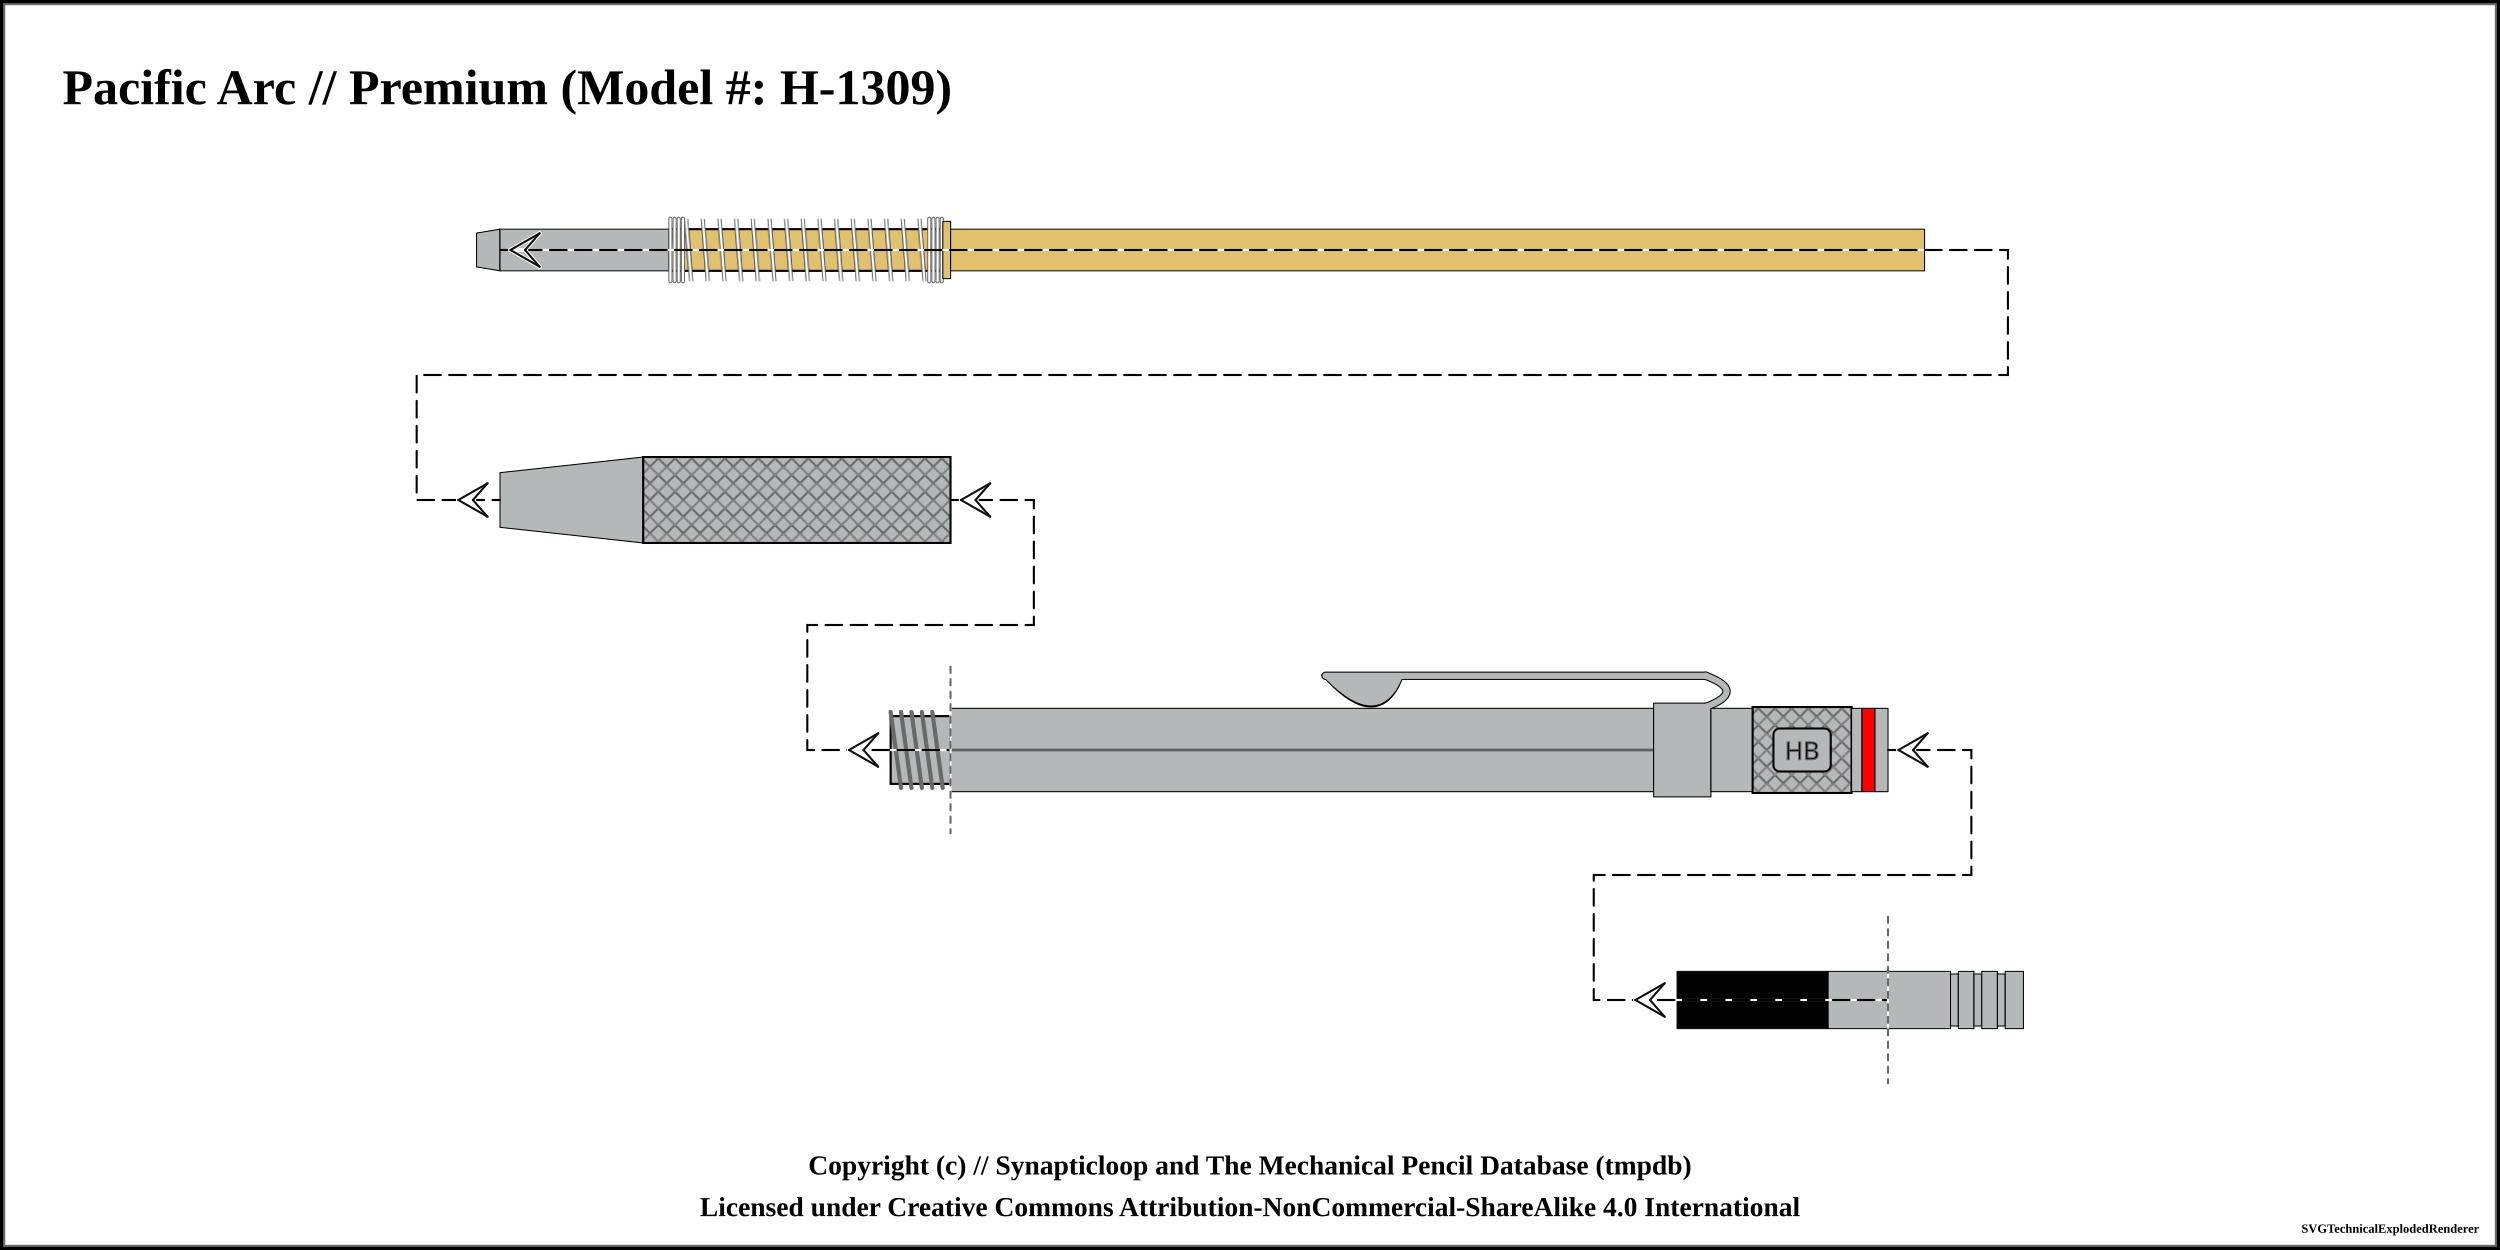
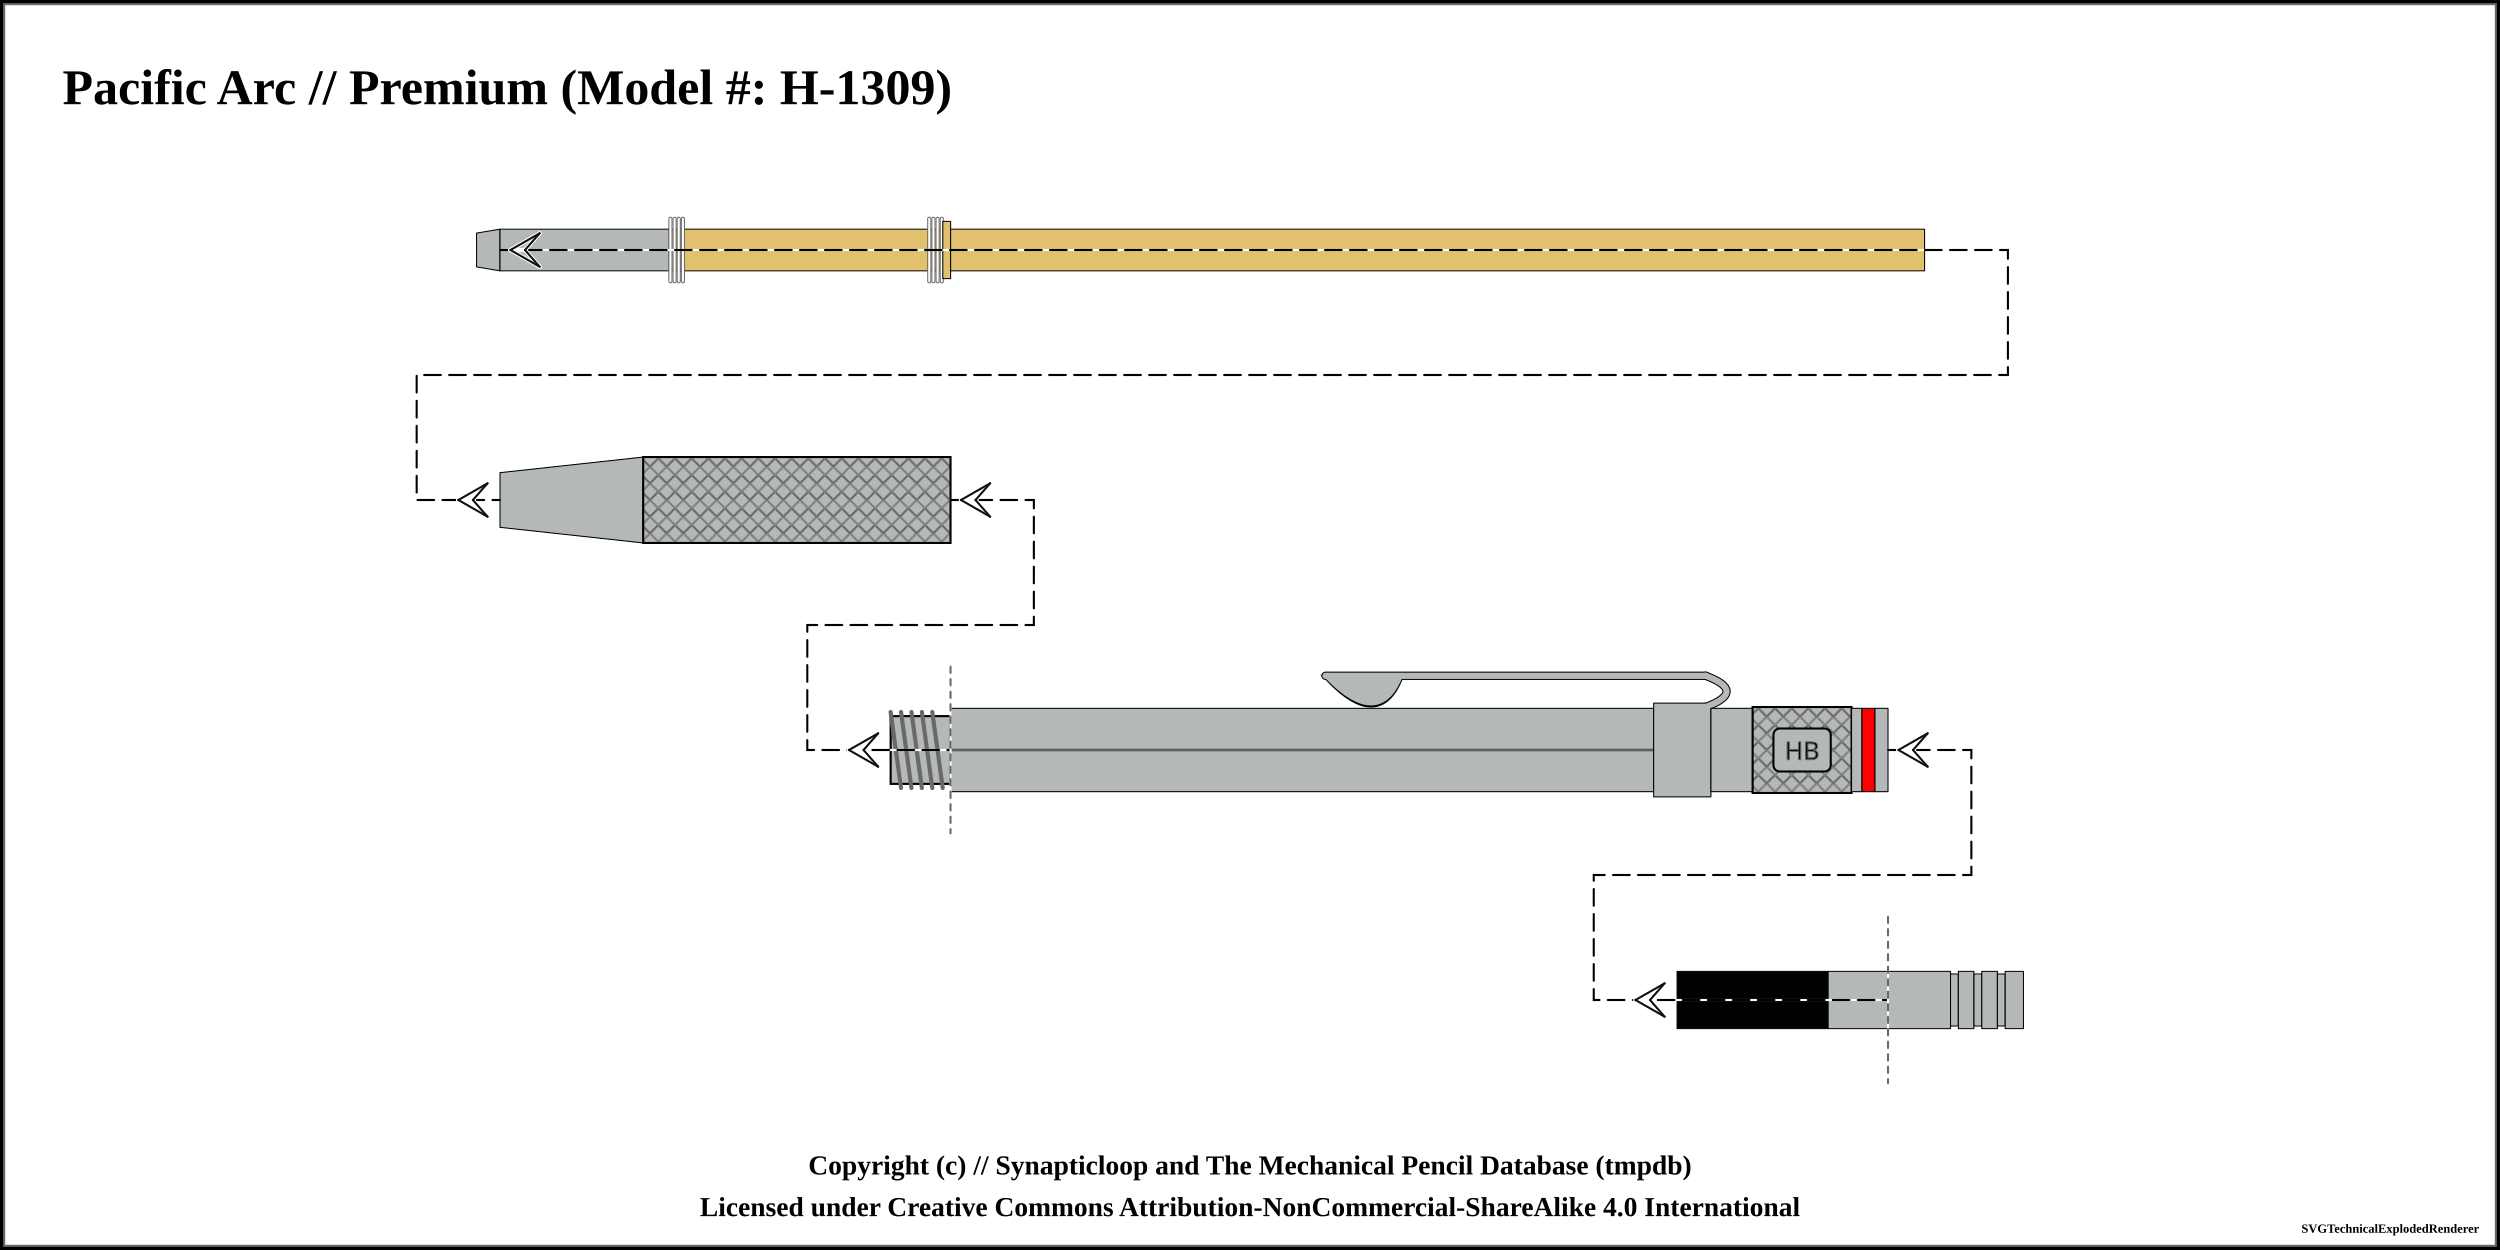
<svg xmlns="http://www.w3.org/2000/svg" width="1200" height="600">
  <pattern id="knurled-large" patternUnits="userSpaceOnUse" width="12" height="12">
    <path stroke="dimgray" stroke-linecap="round" stroke-width="1" d="M 6,6 L 12,12" />
    <path stroke="dimgray" stroke-linecap="round" stroke-width="1" d="M 6,6 L 0,12" />
    <path stroke="gray" stroke-linecap="round" stroke-width="1" d="M 6,6 L 12,0" />
    <path stroke="gray" stroke-linecap="round" stroke-width="1" d="M 6,6 L 0,0" />
  </pattern>
  <pattern id="knurled-small" patternUnits="userSpaceOnUse" width="4" height="4">
    <path stroke="dimgray" stroke-linecap="round" stroke-width="1" d="M 2,2 L 4,4" />
    <path stroke="dimgray" stroke-linecap="round" stroke-width="1" d="M 2,2 L 0,4" />
    <path stroke="gray" stroke-linecap="round" stroke-width="1" d="M 2,2 L 4,0" />
    <path stroke="gray" stroke-linecap="round" stroke-width="1" d="M 2,2 L 0,0" />
  </pattern>
  <pattern id="knurled" patternUnits="userSpaceOnUse" width="8" height="8">
    <path stroke="dimgray" stroke-linecap="round" stroke-width="1" d="M 4,4 L 8,8" />
    <path stroke="dimgray" stroke-linecap="round" stroke-width="1" d="M 4,4 L 0,8" />
    <path stroke="gray" stroke-linecap="round" stroke-width="1" d="M 4,4 L 8,0" />
    <path stroke="gray" stroke-linecap="round" stroke-width="1" d="M 4,4 L 0,0" />
  </pattern>
  <pattern id="lined" patternUnits="userSpaceOnUse" width="3" height="3">
    <path stroke="dimgray" stroke-linecap="round" stroke-width="1" d="M 0,0 L 3,0" />
  </pattern>
  <pattern id="ridged" patternUnits="userSpaceOnUse" width="3" height="3">
    <path stroke="dimgray" stroke-linecap="round" stroke-width="1" d="M 0,0 L 0,3" />
  </pattern>
-   <pattern id="spring" patternUnits="userSpaceOnUse" width="8" height="100">
-     <path stroke="dimgray" stroke-linecap="round" stroke-width="2" d="M 1,1 L 9,99" />
-     <path stroke="white" stroke-linecap="round" stroke-width="1" d="M 1,1 L 9,99" />
-   </pattern>
  <pattern id="knurled" patternUnits="userSpaceOnUse" width="8" height="8">
    <path stroke="dimgray" stroke-linecap="round" stroke-width="1" d="M 4,4 L 8,8" />
    <path stroke="dimgray" stroke-linecap="round" stroke-width="1" d="M 4,4 L 0,8" />
    <path stroke="gray" stroke-linecap="round" stroke-width="1" d="M 4,4 L 8,0" />
    <path stroke="gray" stroke-linecap="round" stroke-width="1" d="M 4,4 L 0,0" />
  </pattern>
  <rect x="0" y="0" width="1200" height="600" fill="white" stroke="black" stroke-width="4" />
  <rect x="2" y="2" width="1196" height="596" fill="white" stroke="dimgray" stroke-width="1" />
  <g transform="rotate(0 0 0)">
    <text x="30" y="50" font-size="2.0em" font-weight="bold"> Pacific Arc // Premium (Model #: H-1309)</text>
    <path d="M228.75 111.875 L240 110 L240 130 L228.75 128.125 Z" stroke-width="0.5" stroke="black" stroke-linejoin="round" fill="#b4b8b9" fill-opacity="1" />
    <path d="M240 110 L321.3 110 L321.3 130 L240 130 Z" stroke-width="0.5" stroke="black" stroke-linejoin="round" fill="#b4b8b9" fill-opacity="1" />
    <path d="M321.3 110 L452.55 110 L452.55 130 L321.3 130 Z" stroke-width="0.5" stroke="black" stroke-linejoin="round" fill="#e1c16e" fill-opacity="1" />
-     <path d="M321.3 110 L452.55 110 L452.55 130 L321.3 130 Z" stroke-width="1.0" stroke="black" fill="url(#spring)" />
    <rect x="326.3" y="105" width="121.25" height="30" stroke-width="0.0" stroke="black" fill="url(#spring)" />
    <line x1="321.8" y1="105" x2="321.8" y2="135" stroke="dimgray" stroke-linecap="round" stroke-width="2" />
    <line x1="321.8" y1="105" x2="321.8" y2="135" stroke="white" stroke-linecap="round" stroke-width="1" />
    <line x1="452.05" y1="105" x2="452.05" y2="135" stroke="dimgray" stroke-linecap="round" stroke-width="2" />
    <line x1="452.05" y1="105" x2="452.05" y2="135" stroke="white" stroke-linecap="round" stroke-width="1" />
    <line x1="323.8" y1="105" x2="323.8" y2="135" stroke="dimgray" stroke-linecap="round" stroke-width="2" />
    <line x1="323.8" y1="105" x2="323.8" y2="135" stroke="white" stroke-linecap="round" stroke-width="1" />
    <line x1="450.05" y1="105" x2="450.05" y2="135" stroke="dimgray" stroke-linecap="round" stroke-width="2" />
    <line x1="450.05" y1="105" x2="450.05" y2="135" stroke="white" stroke-linecap="round" stroke-width="1" />
    <line x1="325.8" y1="105" x2="325.8" y2="135" stroke="dimgray" stroke-linecap="round" stroke-width="2" />
    <line x1="325.8" y1="105" x2="325.8" y2="135" stroke="white" stroke-linecap="round" stroke-width="1" />
    <line x1="448.05" y1="105" x2="448.05" y2="135" stroke="dimgray" stroke-linecap="round" stroke-width="2" />
    <line x1="448.05" y1="105" x2="448.05" y2="135" stroke="white" stroke-linecap="round" stroke-width="1" />
    <line x1="327.8" y1="105" x2="327.8" y2="135" stroke="dimgray" stroke-linecap="round" stroke-width="2" />
    <line x1="327.8" y1="105" x2="327.8" y2="135" stroke="white" stroke-linecap="round" stroke-width="1" />
    <line x1="446.05" y1="105" x2="446.05" y2="135" stroke="dimgray" stroke-linecap="round" stroke-width="2" />
    <line x1="446.05" y1="105" x2="446.05" y2="135" stroke="white" stroke-linecap="round" stroke-width="1" />
    <path d="M452.55 106.25 L456.3 106.25 L456.3 133.75 L452.55 133.75 Z" stroke-width="0.5" stroke="black" stroke-linejoin="round" fill="#e1c16e" fill-opacity="1" />
    <path d="M456.3 110 L923.8 110 L923.8 130 L456.3 130 Z" stroke-width="0.5" stroke="black" stroke-linejoin="round" fill="#e1c16e" fill-opacity="1" />
    <path d="M240 226.875 L308.75 219.375 L308.75 260.625 L240 253.125 Z" stroke-width="0.5" stroke="black" stroke-linejoin="round" fill="#b4b8b9" fill-opacity="1" />
    <path d="M308.75 219.375 L456.25 219.375 L456.25 260.625 L308.75 260.625 Z" stroke-width="0.5" stroke="black" stroke-linejoin="round" fill="#b4b8b9" fill-opacity="1" />
    <path d="M308.75 219.375 L456.25 219.375 L456.25 260.625 L308.75 260.625 Z" stroke-width="1.0" stroke="black" fill="url(#knurled)" />
    <path d="M427.5 343.75 L456.25 343.75 L456.25 376.25 L427.5 376.25 Z" stroke-width="0.5" stroke="black" stroke-linejoin="round" fill="#b4b8b9" fill-opacity="1" />
    <path d="M427.5 343.75 L456.25 343.75 L456.25 376.25 L427.5 376.25 Z" stroke-width="1.0" stroke="black" fill="url(#threaded)" />
    <line x1="427.5" y1="341.75" x2="432.5" y2="378.25" stroke="dimgray" stroke-linecap="round" stroke-width="2" />
    <line x1="427.5" y1="341.75" x2="432.5" y2="378.25" stroke="[object Object]" stroke-linecap="round" stroke-width="1" />
    <line x1="432.5" y1="341.75" x2="437.5" y2="378.25" stroke="dimgray" stroke-linecap="round" stroke-width="2" />
    <line x1="432.5" y1="341.75" x2="437.5" y2="378.25" stroke="[object Object]" stroke-linecap="round" stroke-width="1" />
    <line x1="437.5" y1="341.75" x2="442.5" y2="378.25" stroke="dimgray" stroke-linecap="round" stroke-width="2" />
    <line x1="437.5" y1="341.75" x2="442.5" y2="378.25" stroke="[object Object]" stroke-linecap="round" stroke-width="1" />
    <line x1="442.5" y1="341.75" x2="447.5" y2="378.25" stroke="dimgray" stroke-linecap="round" stroke-width="2" />
    <line x1="442.5" y1="341.75" x2="447.5" y2="378.25" stroke="[object Object]" stroke-linecap="round" stroke-width="1" />
    <line x1="447.5" y1="341.75" x2="452.5" y2="378.25" stroke="dimgray" stroke-linecap="round" stroke-width="2" />
    <line x1="447.5" y1="341.75" x2="452.5" y2="378.25" stroke="[object Object]" stroke-linecap="round" stroke-width="1" />
    <path d="M456.25 340 L793.75 340 L793.75 380 L456.25 380 Z" stroke-width="0.5" stroke="black" stroke-linejoin="round" fill="#b4b8b9" fill-opacity="1" />
    <line x1="456.25" y1="360" x2="793.75" y2="360" stroke-width="1.5" stroke="gray" fill="gray" stroke-opacity="1.0" />
    <line x1="456.25" y1="360" x2="793.75" y2="360" stroke-width="0.5" stroke="black" fill="none" stroke-opacity="0.5" />
    <path d="M638.5 325.875 Q661.25 349.375 671.25 325.875 Z" stroke-width="4" stroke="black" fill="dimgray" stroke-linecap="round" />
    <line x1="636.25" y1="324.375" x2="818.75" y2="324.375" stroke-width="4" stroke="black" fill="dimgray" stroke-linecap="round" />
    <path d="M818.75 324.375 Q838.75 331.875 818.75 339.375" stroke-width="4" stroke="black" fill="none" stroke-linecap="round" />
    <path d="M793.75 337.5 L821.25 337.5 L821.25 382.5 L793.75 382.5 Z" stroke-width="0.5" stroke="black" stroke-linejoin="round" fill="#b4b8b9" fill-opacity="1" />
    <path d="M638.5 325.875 Q661.25 348.375 671.25 325.875 Z" stroke-width="3" stroke="#b4b8b9" fill="#b4b8b9" stroke-linecap="round" />
    <line x1="636.25" y1="324.375" x2="818.75" y2="324.375" stroke-width="3" stroke="#b4b8b9" fill="#b4b8b9" stroke-linecap="round" />
    <path d="M818.75 324.375 Q838.75 331.875 818.75 339.375" stroke-width="3" stroke="#b4b8b9" fill="none" stroke-linecap="round" />
    <path d="M821.25 340 L841.25 340 L841.25 380 L821.25 380 Z" stroke-width="0.5" stroke="black" stroke-linejoin="round" fill="#b4b8b9" fill-opacity="1" />
    <path d="M841.25 339.375 L888.75 339.375 L888.75 380.625 L841.25 380.625 Z" stroke-width="0.5" stroke="black" stroke-linejoin="round" fill="#b4b8b9" fill-opacity="1" />
    <path d="M841.25 339.375 L888.75 339.375 L888.75 380.625 L841.25 380.625 Z" stroke-width="1.0" stroke="black" fill="url(#knurled)" />
    <rect x="851.25" y="349.688" width="27.5" height="20.625" rx="3" ry="3" stroke-width="1" stroke="black" fill="#b4b8b9" />
    <text x="865" y="360" text-anchor="middle" dominant-baseline="central">
      <tspan stroke="dimgray" stroke-width="0.5" font-family="sans-serif" fill="black" textLength="{this.width * 5 - 24}"> HB</tspan>
    </text>
    <path d="M888.75 340 L893.75 340 L893.75 380 L888.75 380 Z" stroke-width="0.5" stroke="black" stroke-linejoin="round" fill="#b4b8b9" fill-opacity="1" />
    <path d="M893.75 340 L900 340 L900 380 L893.75 380 Z" stroke-width="0.5" stroke="black" stroke-linejoin="round" fill="red" fill-opacity="1" />
    <path d="M900 340 L906.25 340 L906.25 380 L900 380 Z" stroke-width="0.5" stroke="black" stroke-linejoin="round" fill="#b4b8b9" fill-opacity="1" />
    <path d="M805 466.25 L877.5 466.25 L877.5 493.75 L805 493.75 Z" stroke-width="0.5" stroke="black" stroke-linejoin="round" fill="#000000" fill-opacity="1" />
    <path d="M877.5 466.25 L906.25 466.25 L906.25 493.75 L877.5 493.75 Z" stroke-width="0.5" stroke="black" stroke-linejoin="round" fill="#b4b8b9" fill-opacity="1" />
    <path d="M906.25 466.25 L936.25 466.25 L936.25 493.75 L906.25 493.75 Z" stroke-width="0.5" stroke="black" stroke-linejoin="round" fill="#b4b8b9" fill-opacity="1" />
    <path d="M936.25 467.5 L940 467.5 L940 492.5 L936.25 492.5 Z" stroke-width="0.5" stroke="black" stroke-linejoin="round" fill="#b4b8b9" fill-opacity="1" />
    <path d="M940 466.25 L947.5 466.25 L947.5 493.75 L940 493.75 Z" stroke-width="0.5" stroke="black" stroke-linejoin="round" fill="#b4b8b9" fill-opacity="1" />
    <path d="M947.5 467.5 L951.25 467.5 L951.25 492.5 L947.5 492.5 Z" stroke-width="0.5" stroke="black" stroke-linejoin="round" fill="#b4b8b9" fill-opacity="1" />
    <path d="M951.25 466.25 L958.75 466.25 L958.75 493.75 L951.25 493.75 Z" stroke-width="0.5" stroke="black" stroke-linejoin="round" fill="#b4b8b9" fill-opacity="1" />
    <path d="M958.75 467.5 L962.5 467.5 L962.5 492.5 L958.75 492.5 Z" stroke-width="0.5" stroke="black" stroke-linejoin="round" fill="#b4b8b9" fill-opacity="1" />
    <path d="M962.5 466.25 L971.25 466.25 L971.25 493.75 L962.5 493.75 Z" stroke-width="0.5" stroke="black" stroke-linejoin="round" fill="#b4b8b9" fill-opacity="1" />
    <path d="M 240 120 L 963.8 120 L 963.8 180 L 200 180 L 200 240 L 240 240 " fill="none" stroke="white" stroke-width="1" stroke-linecap="round" />
    <path d="M 240 120 L 963.8 120 L 963.8 180 L 200 180 L 200 240 L 240 240 " fill="none" stroke="black" stroke-width="1" stroke-dasharray="8,4" stroke-linecap="round" />
    <line x1="245" y1="120" x2="252" y2="120" stroke-linecap="round" stroke="#ffffff" stroke-width="2.0" />
    <line x1="245" y1="120" x2="259" y2="112" stroke-linecap="round" stroke="#ffffff" stroke-width="2.0" />
    <line x1="259" y1="112" x2="252" y2="120" stroke-linecap="round" stroke="#ffffff" stroke-width="2.0" />
    <line x1="245" y1="120" x2="259" y2="128" stroke-linecap="round" stroke="#ffffff" stroke-width="2.0" />
    <line x1="259" y1="128" x2="252" y2="120" stroke-linecap="round" stroke="#ffffff" stroke-width="2.0" />
    <line x1="245" y1="120" x2="259" y2="112" stroke-linecap="round" stroke="#0f0f0f" stroke-width="1.0" />
    <line x1="259" y1="112" x2="252" y2="120" stroke-linecap="round" stroke="#0f0f0f" stroke-width="1.0" />
    <line x1="245" y1="120" x2="259" y2="128" stroke-linecap="round" stroke="#0f0f0f" stroke-width="1.0" />
    <line x1="259" y1="128" x2="252" y2="120" stroke-linecap="round" stroke="#0f0f0f" stroke-width="1.0" />
    <line x1="220" y1="240" x2="227" y2="240" stroke-linecap="round" stroke="#ffffff" stroke-width="2.0" />
    <line x1="220" y1="240" x2="234" y2="232" stroke-linecap="round" stroke="#ffffff" stroke-width="2.0" />
    <line x1="234" y1="232" x2="227" y2="240" stroke-linecap="round" stroke="#ffffff" stroke-width="2.0" />
    <line x1="220" y1="240" x2="234" y2="248" stroke-linecap="round" stroke="#ffffff" stroke-width="2.0" />
    <line x1="234" y1="248" x2="227" y2="240" stroke-linecap="round" stroke="#ffffff" stroke-width="2.0" />
    <line x1="220" y1="240" x2="234" y2="232" stroke-linecap="round" stroke="#0f0f0f" stroke-width="1.0" />
    <line x1="234" y1="232" x2="227" y2="240" stroke-linecap="round" stroke="#0f0f0f" stroke-width="1.0" />
    <line x1="220" y1="240" x2="234" y2="248" stroke-linecap="round" stroke="#0f0f0f" stroke-width="1.0" />
    <line x1="234" y1="248" x2="227" y2="240" stroke-linecap="round" stroke="#0f0f0f" stroke-width="1.0" />
    <path d="M 456.25 240 L 496.25 240 L 496.25 300 L 387.5 300 L 387.5 360 L 456.25 360 " fill="none" stroke="white" stroke-width="1" stroke-linecap="round" />
    <path d="M 456.25 240 L 496.25 240 L 496.25 300 L 387.5 300 L 387.5 360 L 456.25 360 " fill="none" stroke="black" stroke-width="1" stroke-dasharray="8,4" stroke-linecap="round" />
    <line x1="461.25" y1="240" x2="468.25" y2="240" stroke-linecap="round" stroke="#ffffff" stroke-width="2.0" />
    <line x1="461.25" y1="240" x2="475.25" y2="232" stroke-linecap="round" stroke="#ffffff" stroke-width="2.0" />
    <line x1="475.25" y1="232" x2="468.25" y2="240" stroke-linecap="round" stroke="#ffffff" stroke-width="2.0" />
    <line x1="461.25" y1="240" x2="475.25" y2="248" stroke-linecap="round" stroke="#ffffff" stroke-width="2.0" />
    <line x1="475.25" y1="248" x2="468.25" y2="240" stroke-linecap="round" stroke="#ffffff" stroke-width="2.0" />
    <line x1="461.25" y1="240" x2="475.25" y2="232" stroke-linecap="round" stroke="#0f0f0f" stroke-width="1.0" />
    <line x1="475.25" y1="232" x2="468.25" y2="240" stroke-linecap="round" stroke="#0f0f0f" stroke-width="1.0" />
    <line x1="461.25" y1="240" x2="475.25" y2="248" stroke-linecap="round" stroke="#0f0f0f" stroke-width="1.0" />
    <line x1="475.25" y1="248" x2="468.25" y2="240" stroke-linecap="round" stroke="#0f0f0f" stroke-width="1.0" />
    <line x1="407.5" y1="360" x2="414.5" y2="360" stroke-linecap="round" stroke="#ffffff" stroke-width="2.0" />
    <line x1="407.5" y1="360" x2="421.5" y2="352" stroke-linecap="round" stroke="#ffffff" stroke-width="2.0" />
    <line x1="421.5" y1="352" x2="414.5" y2="360" stroke-linecap="round" stroke="#ffffff" stroke-width="2.0" />
    <line x1="407.5" y1="360" x2="421.5" y2="368" stroke-linecap="round" stroke="#ffffff" stroke-width="2.0" />
    <line x1="421.5" y1="368" x2="414.5" y2="360" stroke-linecap="round" stroke="#ffffff" stroke-width="2.0" />
    <line x1="407.5" y1="360" x2="421.5" y2="352" stroke-linecap="round" stroke="#0f0f0f" stroke-width="1.0" />
    <line x1="421.5" y1="352" x2="414.5" y2="360" stroke-linecap="round" stroke="#0f0f0f" stroke-width="1.0" />
    <line x1="407.5" y1="360" x2="421.5" y2="368" stroke-linecap="round" stroke="#0f0f0f" stroke-width="1.0" />
    <line x1="421.5" y1="368" x2="414.5" y2="360" stroke-linecap="round" stroke="#0f0f0f" stroke-width="1.0" />
    <line x1="456.25" y1="320" x2="456.25" y2="400" stroke="white" stroke-linecap="round" stroke-width="1" />
    <line x1="456.25" y1="320" x2="456.25" y2="400" stroke="dimgray" stroke-linecap="round" stroke-dasharray="3,3" stroke-width="1" />
    <path d="M 906.25 360 L 946.25 360 L 946.25 420 L 765 420 L 765 480 L 906.25 480 " fill="none" stroke="white" stroke-width="1" stroke-linecap="round" />
    <path d="M 906.25 360 L 946.25 360 L 946.25 420 L 765 420 L 765 480 L 906.25 480 " fill="none" stroke="black" stroke-width="1" stroke-dasharray="8,4" stroke-linecap="round" />
    <line x1="911.25" y1="360" x2="918.25" y2="360" stroke-linecap="round" stroke="#ffffff" stroke-width="2.0" />
    <line x1="911.25" y1="360" x2="925.25" y2="352" stroke-linecap="round" stroke="#ffffff" stroke-width="2.0" />
    <line x1="925.25" y1="352" x2="918.25" y2="360" stroke-linecap="round" stroke="#ffffff" stroke-width="2.0" />
    <line x1="911.25" y1="360" x2="925.25" y2="368" stroke-linecap="round" stroke="#ffffff" stroke-width="2.0" />
    <line x1="925.25" y1="368" x2="918.25" y2="360" stroke-linecap="round" stroke="#ffffff" stroke-width="2.0" />
    <line x1="911.25" y1="360" x2="925.25" y2="352" stroke-linecap="round" stroke="#0f0f0f" stroke-width="1.0" />
    <line x1="925.25" y1="352" x2="918.25" y2="360" stroke-linecap="round" stroke="#0f0f0f" stroke-width="1.0" />
    <line x1="911.25" y1="360" x2="925.25" y2="368" stroke-linecap="round" stroke="#0f0f0f" stroke-width="1.0" />
    <line x1="925.25" y1="368" x2="918.25" y2="360" stroke-linecap="round" stroke="#0f0f0f" stroke-width="1.0" />
    <line x1="785" y1="480" x2="792" y2="480" stroke-linecap="round" stroke="#ffffff" stroke-width="2.0" />
    <line x1="785" y1="480" x2="799" y2="472" stroke-linecap="round" stroke="#ffffff" stroke-width="2.0" />
    <line x1="799" y1="472" x2="792" y2="480" stroke-linecap="round" stroke="#ffffff" stroke-width="2.0" />
    <line x1="785" y1="480" x2="799" y2="488" stroke-linecap="round" stroke="#ffffff" stroke-width="2.0" />
    <line x1="799" y1="488" x2="792" y2="480" stroke-linecap="round" stroke="#ffffff" stroke-width="2.0" />
    <line x1="785" y1="480" x2="799" y2="472" stroke-linecap="round" stroke="#0f0f0f" stroke-width="1.0" />
    <line x1="799" y1="472" x2="792" y2="480" stroke-linecap="round" stroke="#0f0f0f" stroke-width="1.0" />
    <line x1="785" y1="480" x2="799" y2="488" stroke-linecap="round" stroke="#0f0f0f" stroke-width="1.0" />
    <line x1="799" y1="488" x2="792" y2="480" stroke-linecap="round" stroke="#0f0f0f" stroke-width="1.0" />
    <line x1="906.25" y1="440" x2="906.25" y2="520" stroke="white" stroke-linecap="round" stroke-width="1" />
    <line x1="906.25" y1="440" x2="906.25" y2="520" stroke="dimgray" stroke-linecap="round" stroke-dasharray="3,3" stroke-width="1" />
  </g>
  <text x="50%" y="560" font-size="1.1em" font-weight="bold" text-anchor="middle" dominant-baseline="middle">Copyright (c) // Synapticloop and The Mechanical Pencil Database (tmpdb)</text>
  <text x="50%" y="580" font-size="1.1em" font-weight="bold" text-anchor="middle" dominant-baseline="middle">Licensed under Creative Commons Attribution-NonCommercial-ShareAlike 4.0 International</text>
  <text x="1190" y="590" font-size="0.5em" font-weight="bold" text-anchor="end" dominant-baseline="middle">SVGTechnicalExplodedRenderer</text>
</svg>
